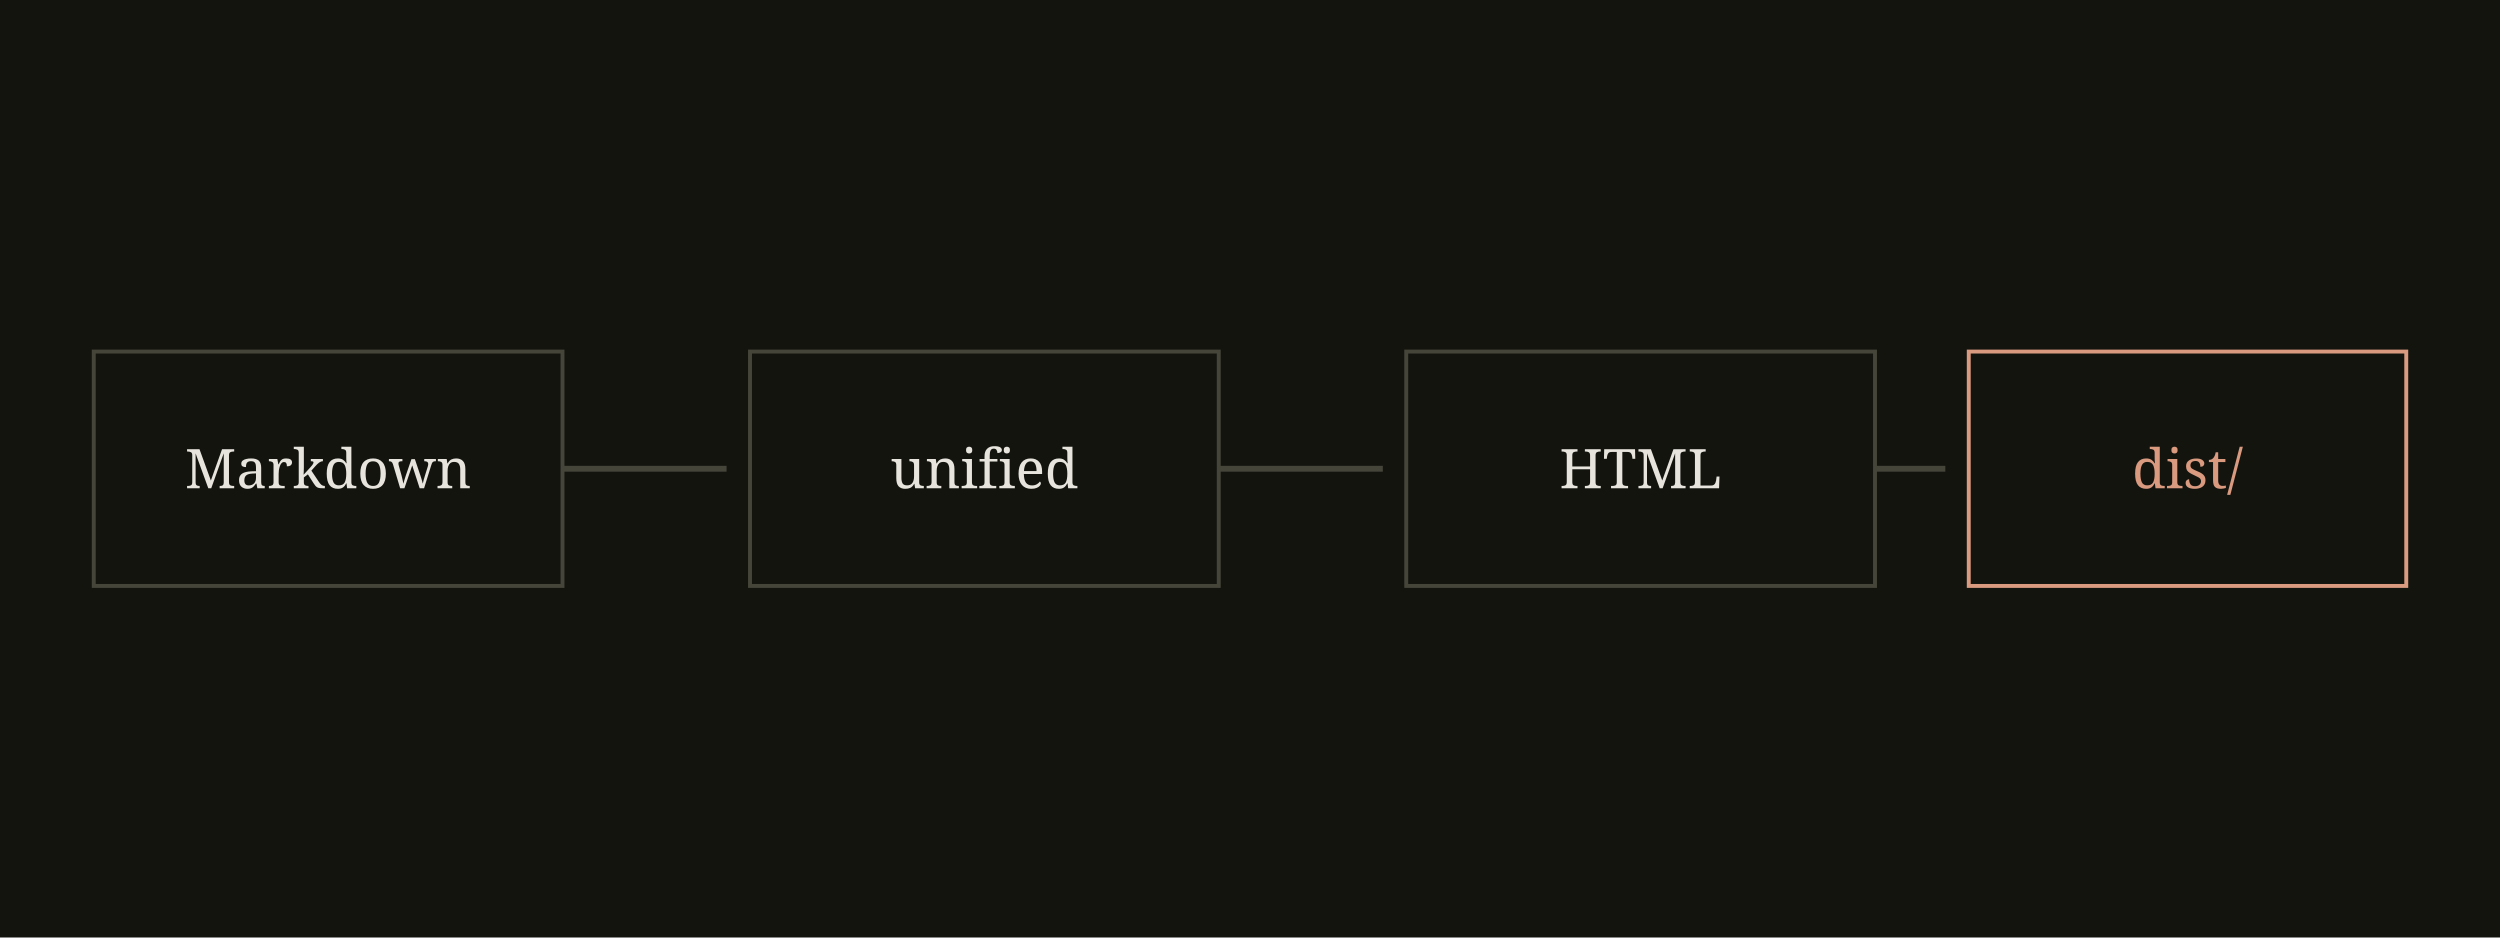
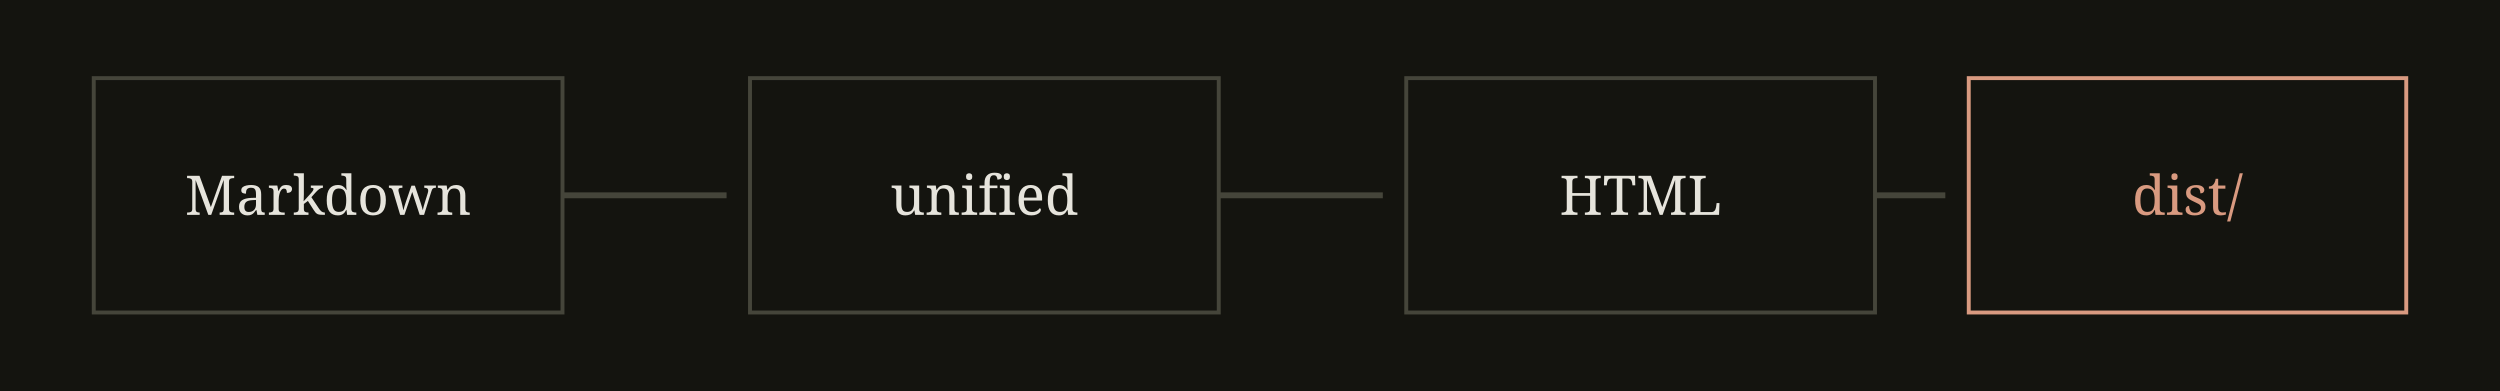
- <svg xmlns="http://www.w3.org/2000/svg" width="640" height="240" viewBox="0 0 640 240" role="img" aria-label="Build stages">
+ <svg xmlns="http://www.w3.org/2000/svg" width="640" height="100" viewBox="0 70 640 100" role="img" aria-label="Build stages">
  <rect width="640" height="240" fill="#14140f" />
  <g font-family="Georgia, serif" font-size="14" fill="#e6e4dc">
    <rect x="24" y="90" width="120" height="60" fill="none" stroke="#45453a" />
    <text x="84" y="125" text-anchor="middle">Markdown</text>
    <rect x="192" y="90" width="120" height="60" fill="none" stroke="#45453a" />
    <text x="252" y="125" text-anchor="middle">unified</text>
    <rect x="360" y="90" width="120" height="60" fill="none" stroke="#45453a" />
    <text x="420" y="125" text-anchor="middle">HTML</text>
    <rect x="504" y="90" width="112" height="60" fill="none" stroke="#d99a80" />
    <text x="560" y="125" text-anchor="middle" fill="#d99a80">dist/</text>
  </g>
  <g stroke="#45453a" stroke-width="1.5" fill="none">
    <path d="M144 120 H186" />
    <path d="M312 120 H354" />
    <path d="M480 120 H498" />
  </g>
</svg>
